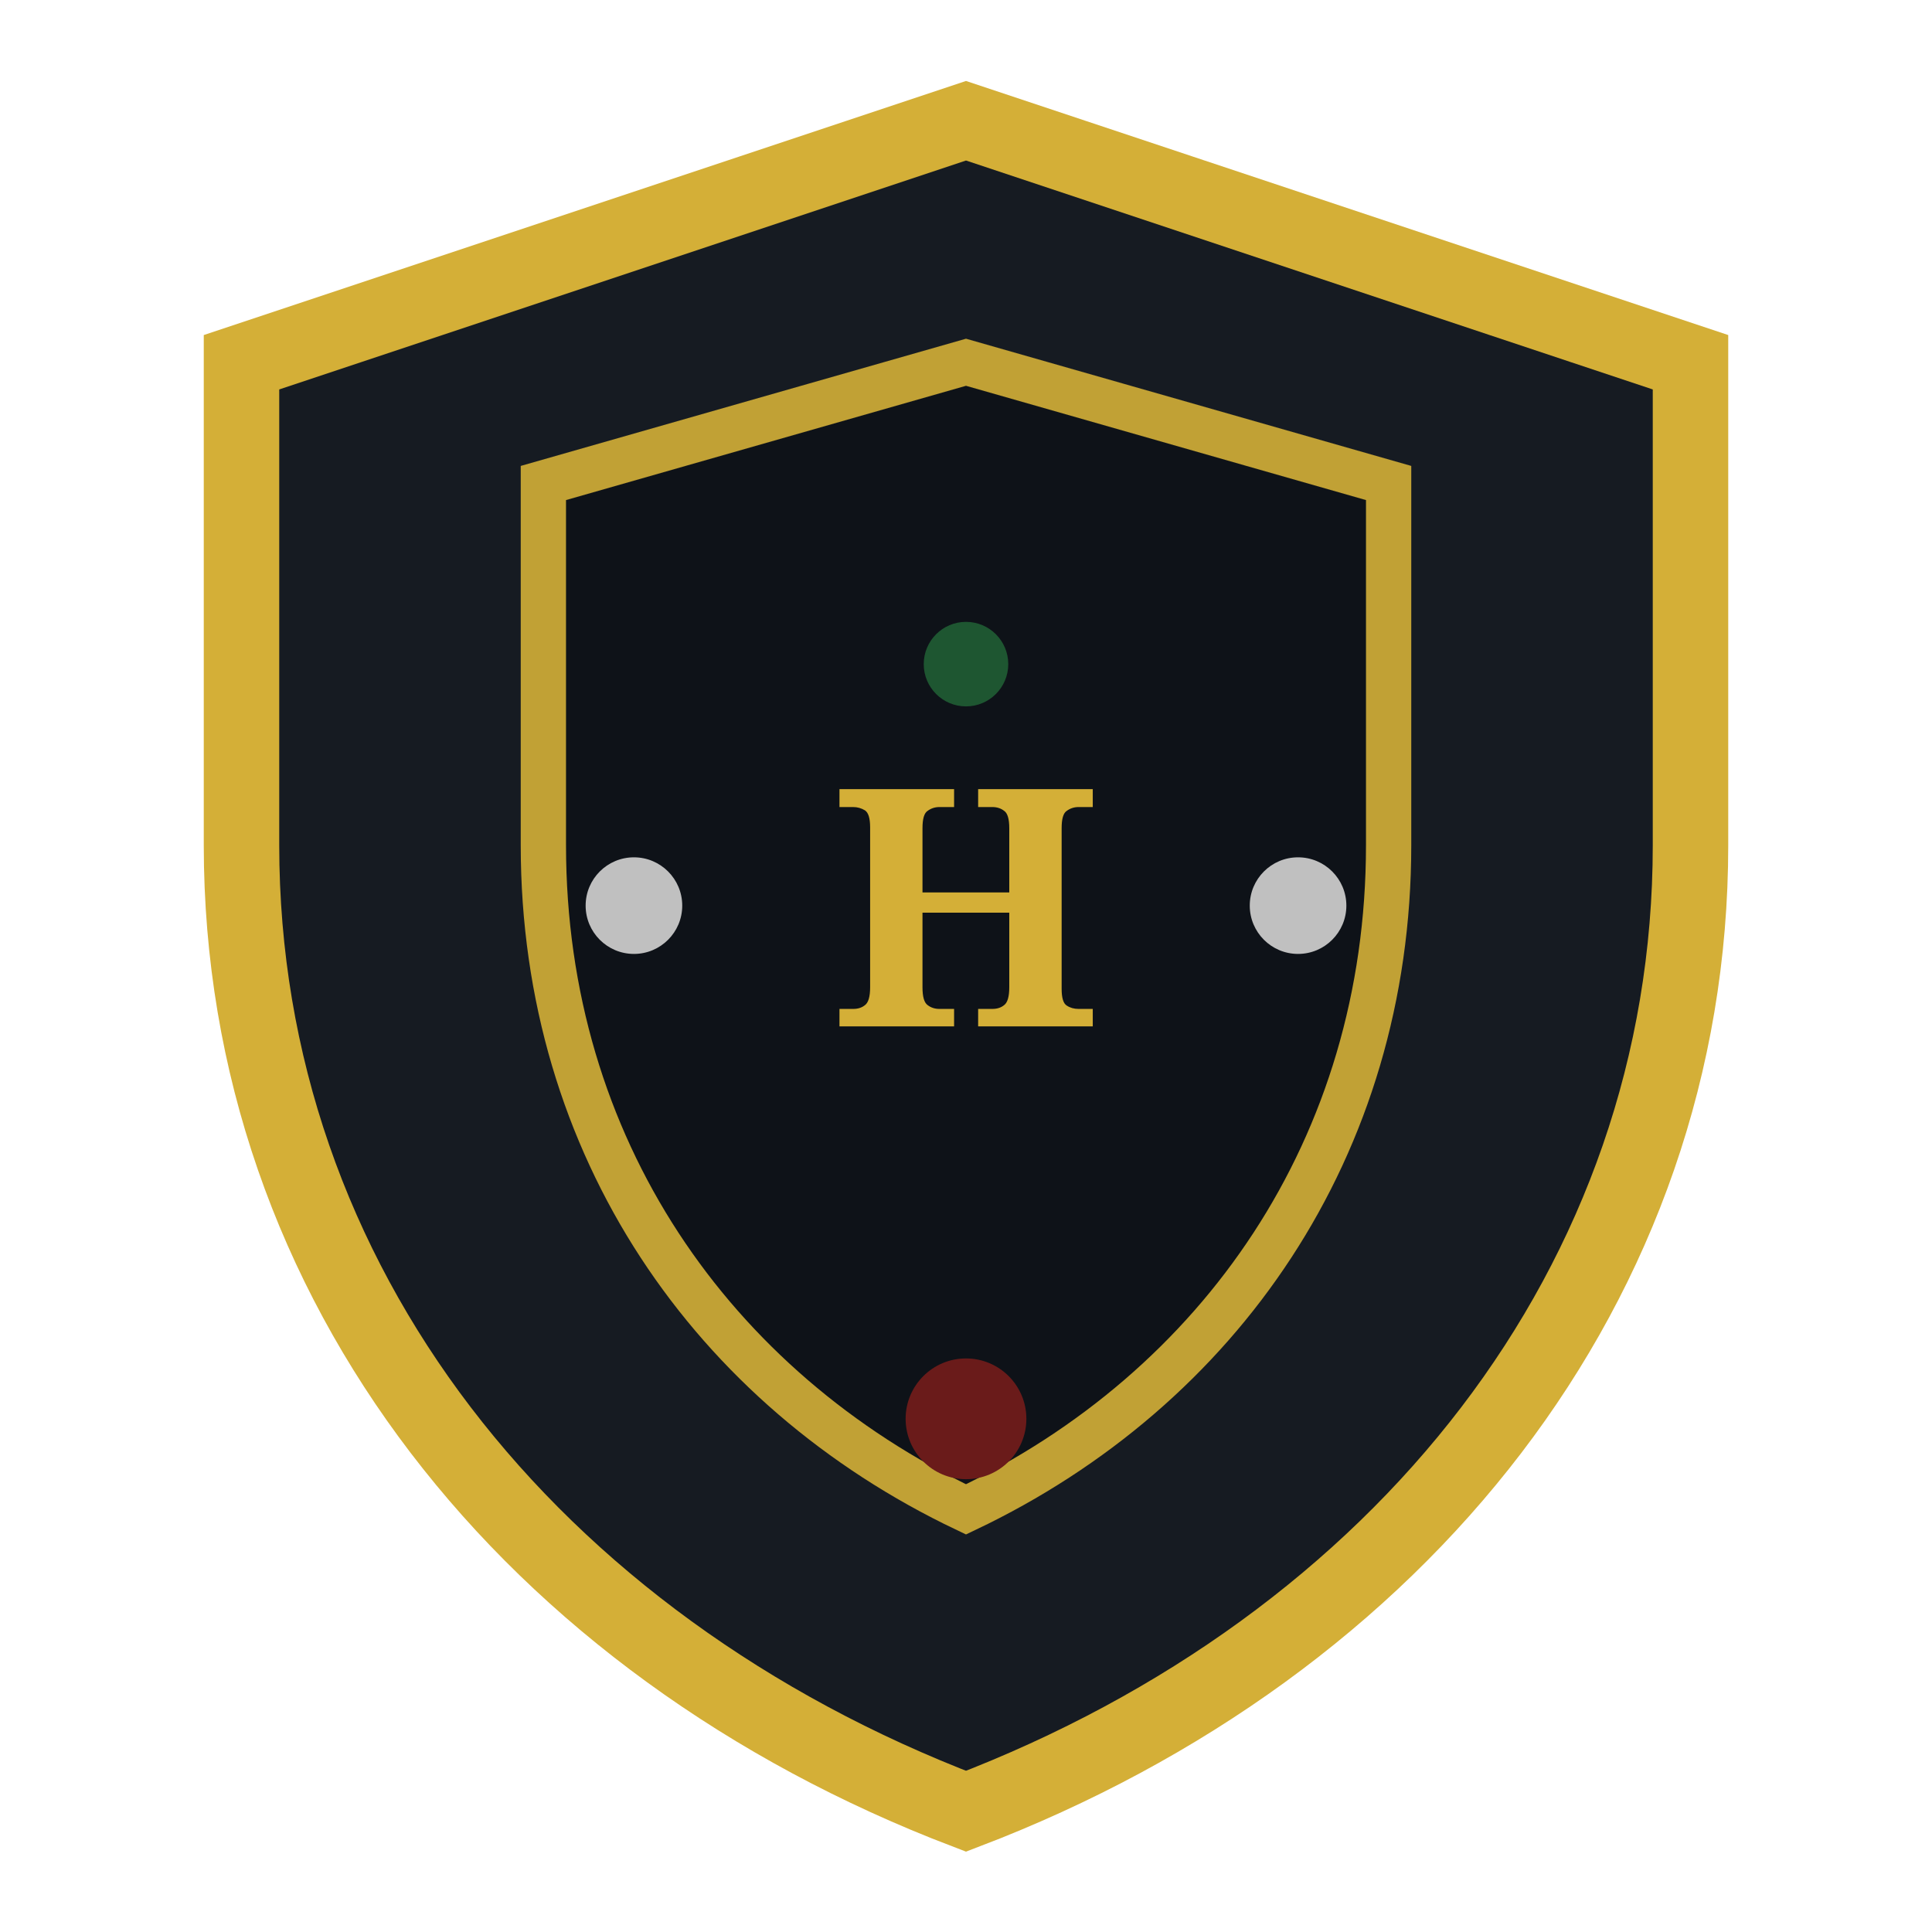
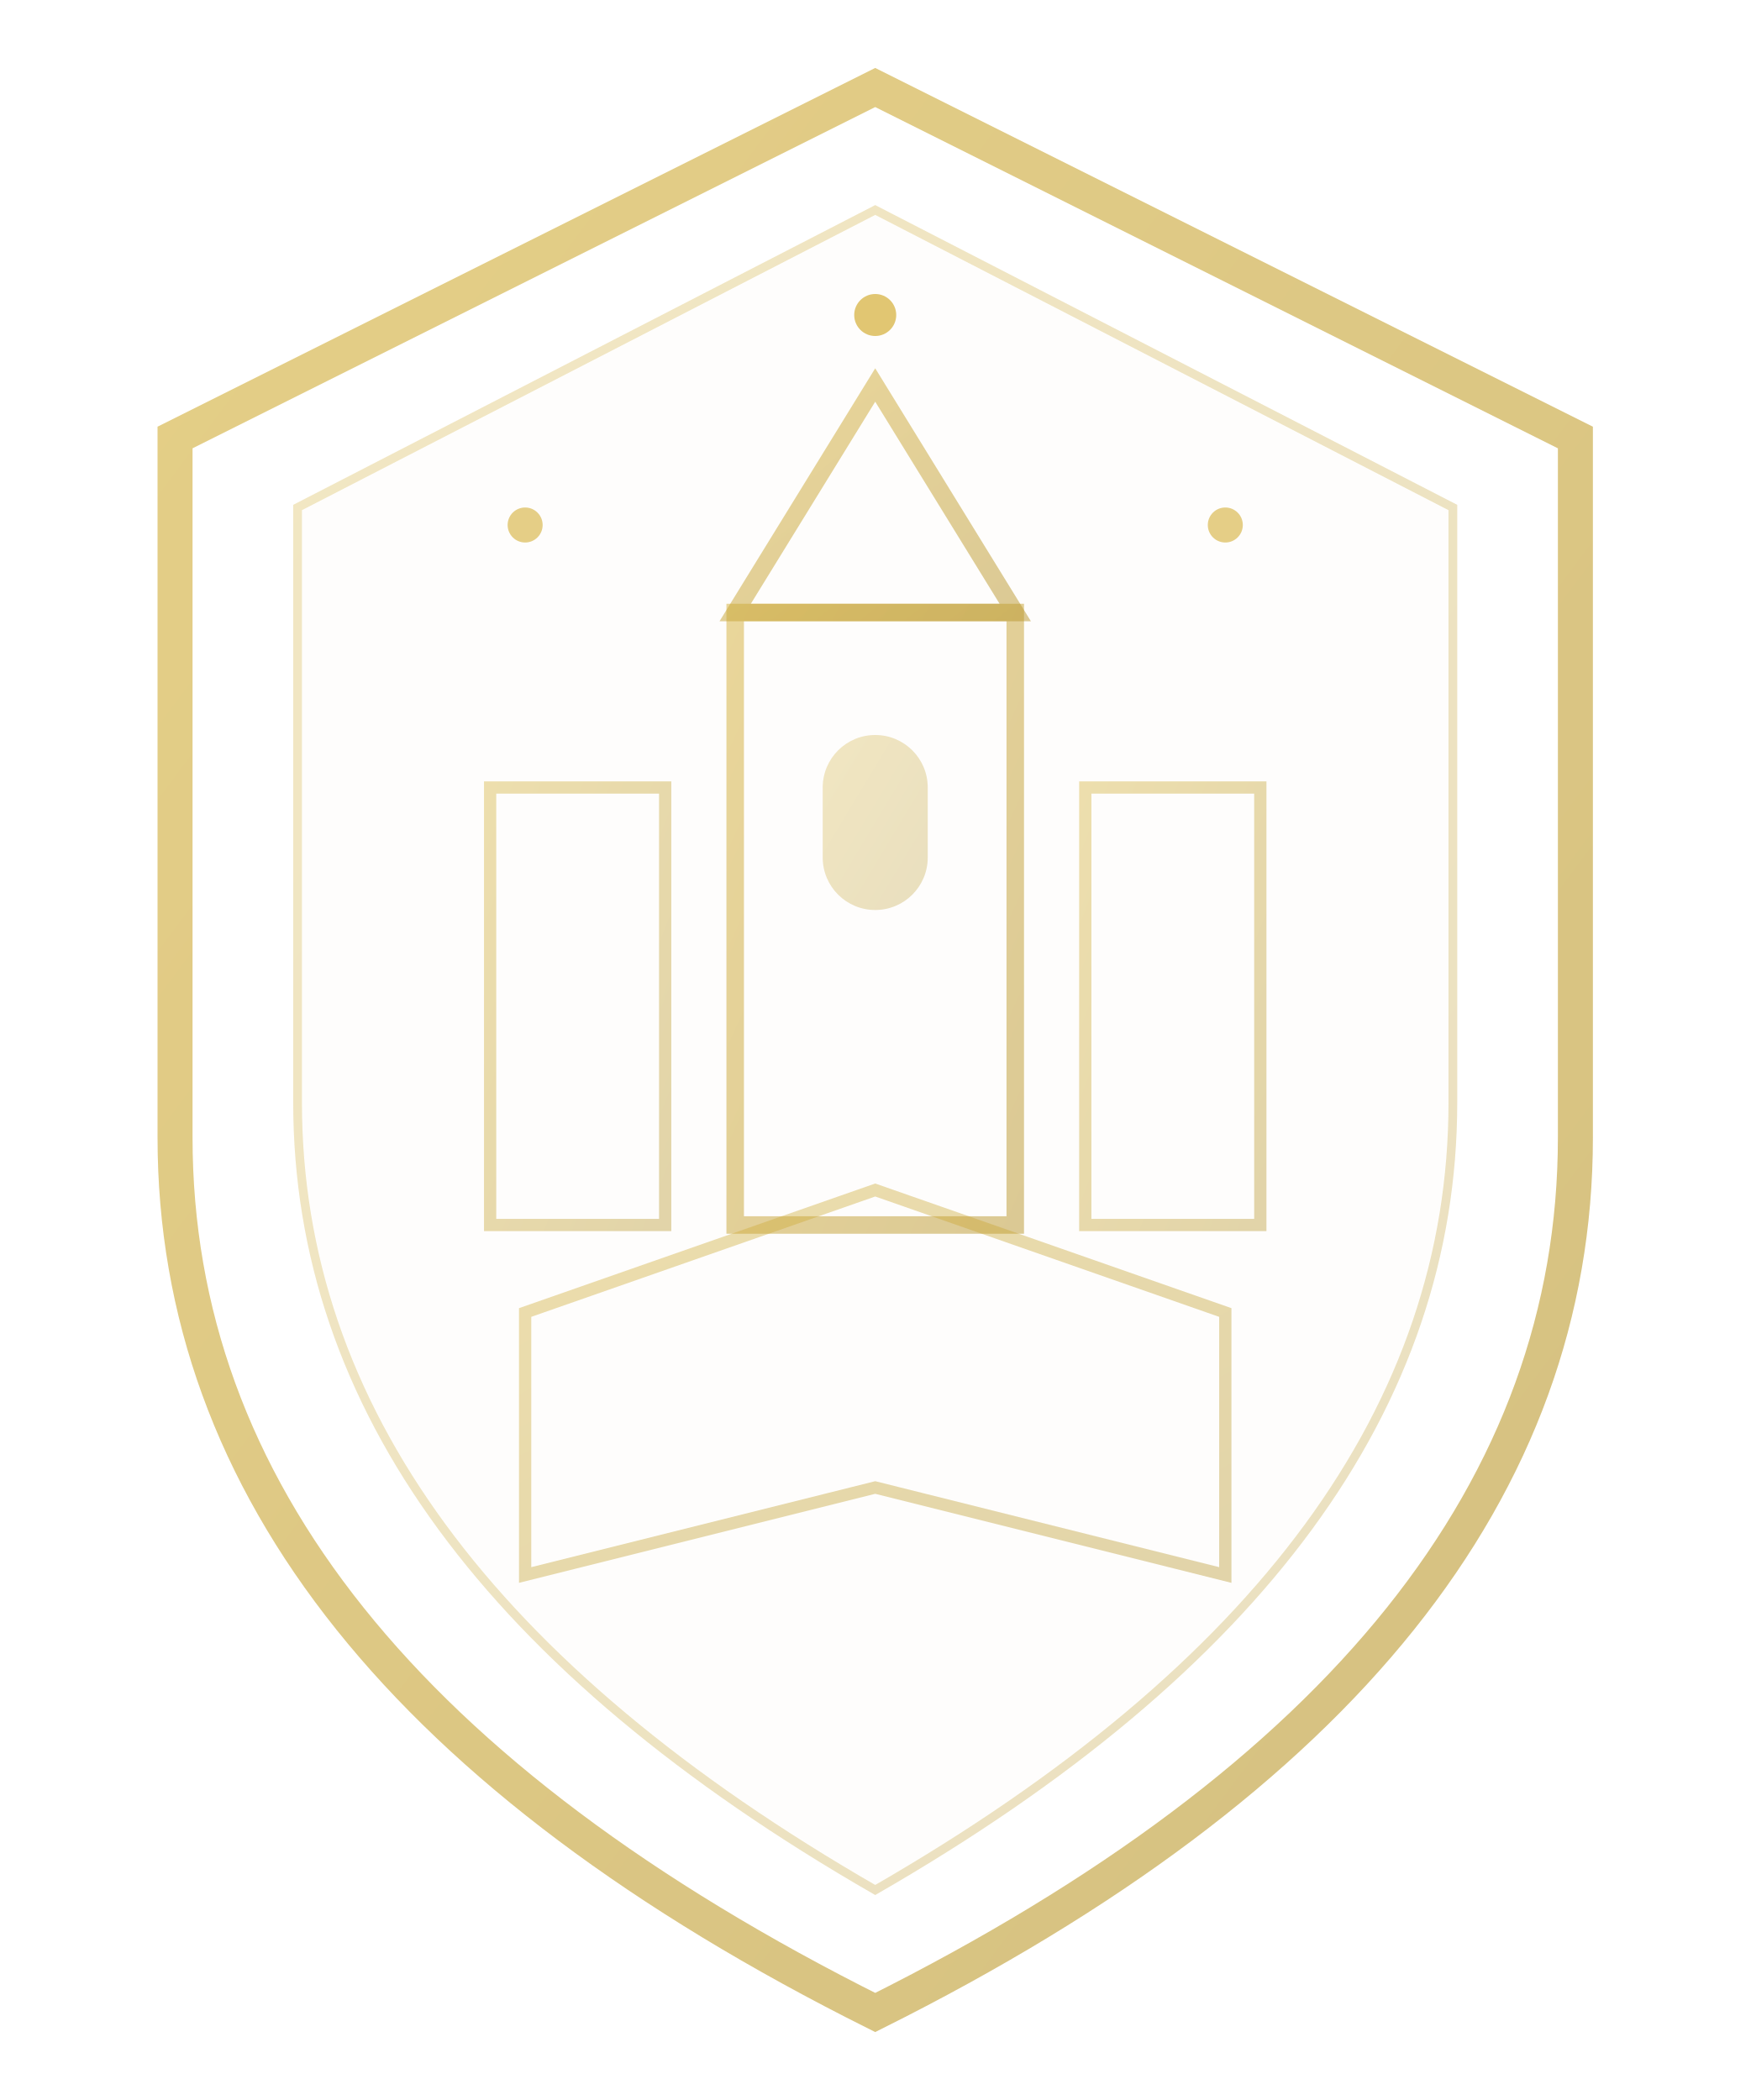
- <svg xmlns="http://www.w3.org/2000/svg" viewBox="0 0 64 64" fill="none">
-   <path d="M32 4L56 12v16c0 14.5-9.6 26.5-24 32C17.6 54.5 8 42.5 8 28V12L32 4z" fill="#161B22" stroke="#D4AF37" stroke-width="2.5" />
-   <path d="M32 12l14 4v12c0 10-5.6 18-14 22-8.4-4-14-12-14-22V16l14-4z" fill="#0D1117" stroke="#D4AF37" stroke-width="1.5" opacity="0.9" />
-   <text x="32" y="34" text-anchor="middle" font-family="serif" font-size="11" font-weight="700" fill="#D4AF37">H</text>
-   <circle cx="32" cy="47" r="2" fill="#6A1B1A" />
-   <circle cx="21" cy="30" r="1.6" fill="#C0C0C0" />
-   <circle cx="43" cy="30" r="1.6" fill="#C0C0C0" />
-   <circle cx="32" cy="22" r="1.4" fill="#1E5631" />
+ <svg xmlns="http://www.w3.org/2000/svg" viewBox="0 0 100 120">
+   <defs>
+     <linearGradient id="gold" x1="0%" y1="0%" x2="100%" y2="100%">
+       <stop offset="0%" style="stop-color:#D4AF37;stop-opacity:1" />
+       <stop offset="100%" style="stop-color:#B8962C;stop-opacity:1" />
+     </linearGradient>
+   </defs>
+   <path d="M50 5 L90 25 L90 65 Q90 95 50 115 Q10 95 10 65 L10 25 Z" fill="none" stroke="url(#gold)" stroke-width="2" opacity="0.6" />
+   <path d="M50 12 L83 29 L83 63 Q83 89 50 108 Q17 89 17 63 L17 29 Z" fill="rgba(212,175,55,0.05)" stroke="url(#gold)" stroke-width="0.5" opacity="0.3" />
+   <rect x="42" y="35" width="16" height="35" fill="none" stroke="url(#gold)" stroke-width="1" opacity="0.5" />
+   <polygon points="42,35 50,22 58,35" fill="none" stroke="url(#gold)" stroke-width="1" opacity="0.5" />
+   <rect x="28" y="45" width="10" height="25" fill="none" stroke="url(#gold)" stroke-width="0.7" opacity="0.4" />
+   <rect x="62" y="45" width="10" height="25" fill="none" stroke="url(#gold)" stroke-width="0.7" opacity="0.4" />
+   <rect x="47" y="42" width="6" height="10" rx="3" fill="url(#gold)" opacity="0.3" />
+   <circle cx="30" cy="30" r="1" fill="#D4AF37" opacity="0.6" />
+   <circle cx="70" cy="30" r="1" fill="#D4AF37" opacity="0.6" />
+   <circle cx="50" cy="18" r="1.2" fill="#D4AF37" opacity="0.7" />
+   <path d="M30 75 L50 68 L70 75 L70 90 L50 85 L30 90 Z" fill="none" stroke="url(#gold)" stroke-width="0.7" opacity="0.4" />
</svg>
